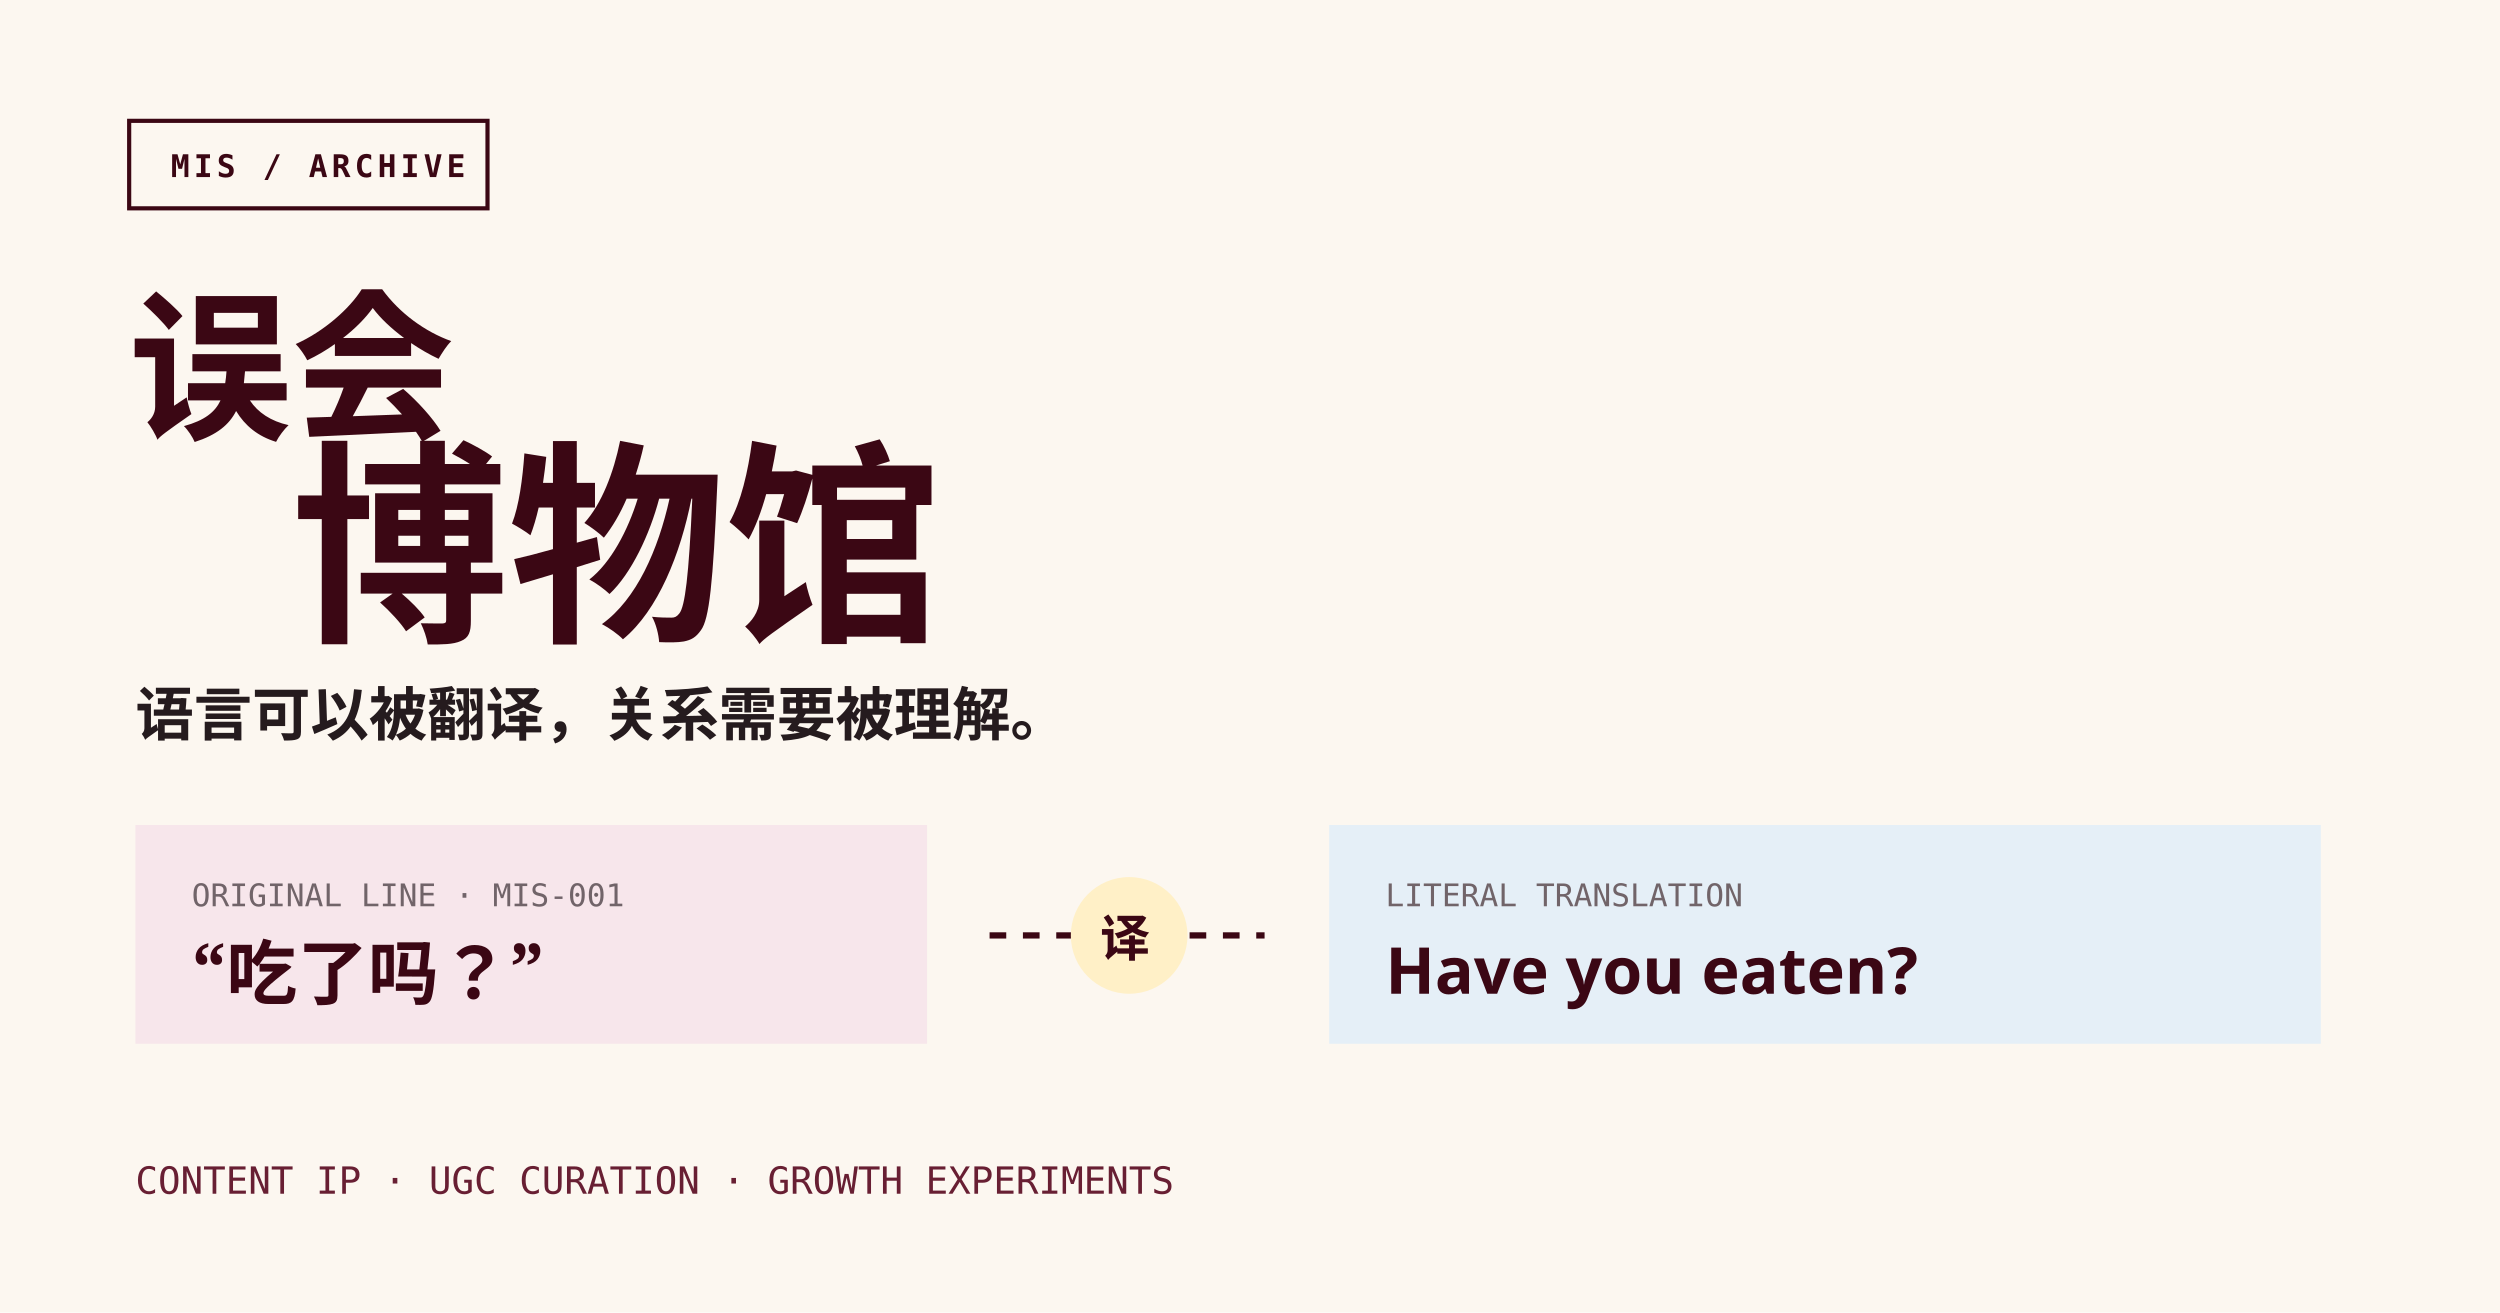
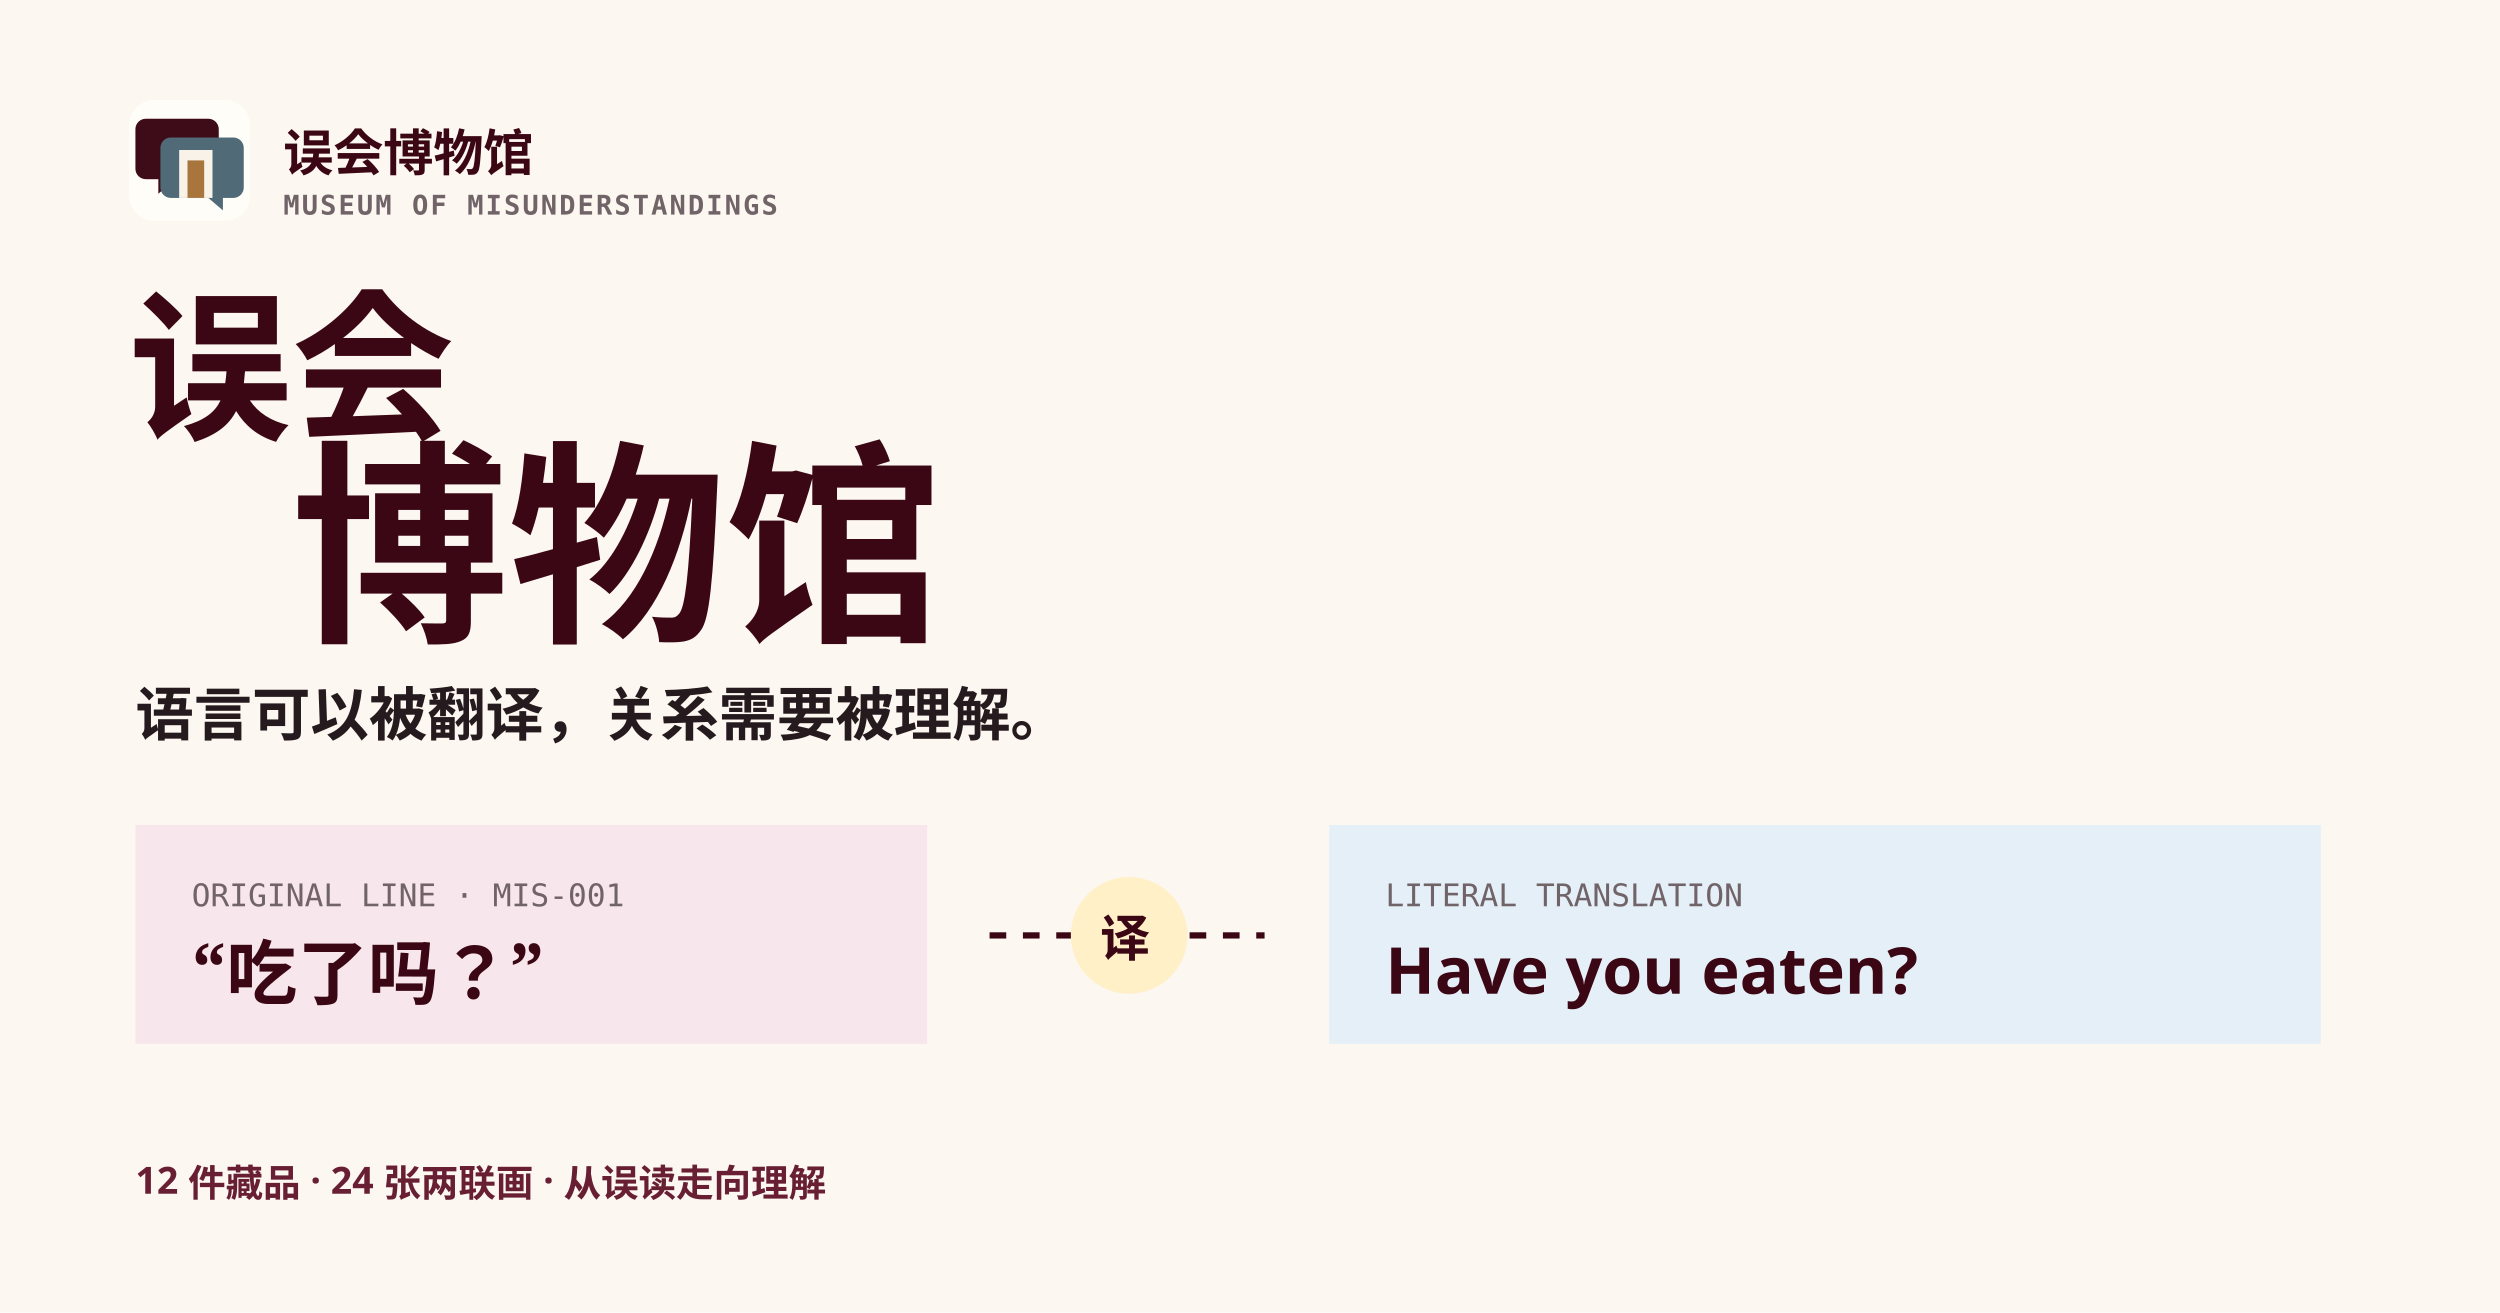
<svg xmlns="http://www.w3.org/2000/svg" width="1200" height="630" viewBox="0 0 1200 630">
  <rect width="1200" height="630" fill="#fcf7f0" />
-   <rect x="62" y="58" width="172" height="42" fill="none" stroke="#3b0714" stroke-width="2" />
-   <text x="82" y="85" fill="#3b0714" font-family="monospace" font-size="15" font-weight="700" letter-spacing="2">MIS / ARCHIVE</text>
+   <g transform="translate(62 48)">
+     <rect width="58" height="58" rx="12" fill="#fffdf8" />
+     <path d="M8 9h30a5 5 0 0 1 5 5v19a5 5 0 0 1-5 5H22l-8 7v-7H8a5 5 0 0 1-5-5V14a5 5 0 0 1 5-5Z" fill="#3e0b18" />
+     <path d="M20 18h30a5 5 0 0 1 5 5v19a5 5 0 0 1-5 5h-5v6l-7-6H20a5 5 0 0 1-5-5V23a5 5 0 0 1 5-5Z" fill="#506a78" />
+     <path d="M24 24h16v23H24z" fill="#f8f2e9" />
+     <path d="M28 29h8v18h-8z" fill="#a8753d" />
+   </g>
+   <text x="136" y="82" fill="#3b0714" font-family="Songti SC, STSong, serif" font-size="24" font-weight="900">误会博物馆</text>
+   <text x="136" y="103" fill="#716469" font-family="monospace" font-size="13" font-weight="700" letter-spacing="1">MUSEUM OF MISUNDERSTANDINGS</text>
  <text x="62" y="205" fill="#3b0714" font-family="Songti SC, STSong, serif" font-size="78" font-weight="900">误会</text>
  <text x="140" y="300" fill="#3b0714" font-family="Songti SC, STSong, serif" font-size="104" font-weight="900">博物馆</text>
  <text x="65" y="353" fill="#251b1e" font-family="PingFang SC, sans-serif" font-size="28" font-weight="700">语言可以被翻译，关系需要被理解。</text>
  <rect x="65" y="396" width="380" height="105" fill="#f7e6eb" />
  <text x="92" y="435" fill="#716469" font-family="monospace" font-size="15">ORIGINAL LINE · MIS-001</text>
  <text x="92" y="477" fill="#3b0714" font-family="Songti SC, STSong, serif" font-size="34" font-weight="900">“吃了吗？”</text>
  <path d="M475 449h132" stroke="#3b0714" stroke-width="3" stroke-dasharray="8 8" />
  <circle cx="542" cy="449" r="28" fill="#fff0c7" />
  <text x="528" y="459" fill="#3b0714" font-family="PingFang SC, sans-serif" font-size="24" font-weight="800">译</text>
  <rect x="638" y="396" width="476" height="105" fill="#e5eff7" />
  <text x="665" y="435" fill="#716469" font-family="monospace" font-size="15">LITERAL TRANSLATION</text>
  <text x="665" y="477" fill="#3b0714" font-family="Avenir Next, sans-serif" font-size="31" font-weight="700">Have you eaten?</text>
-   <text x="65" y="573" fill="#681f33" font-family="monospace" font-size="18">CONTENT IP · UGC CURATION · GROWTH EXPERIMENTS</text>
+   <text x="65" y="573" fill="#681f33" font-family="PingFang SC, sans-serif" font-size="18" font-weight="700">12 件藏品 · 24 张两联画 · 从误读走向理解</text>
</svg>
